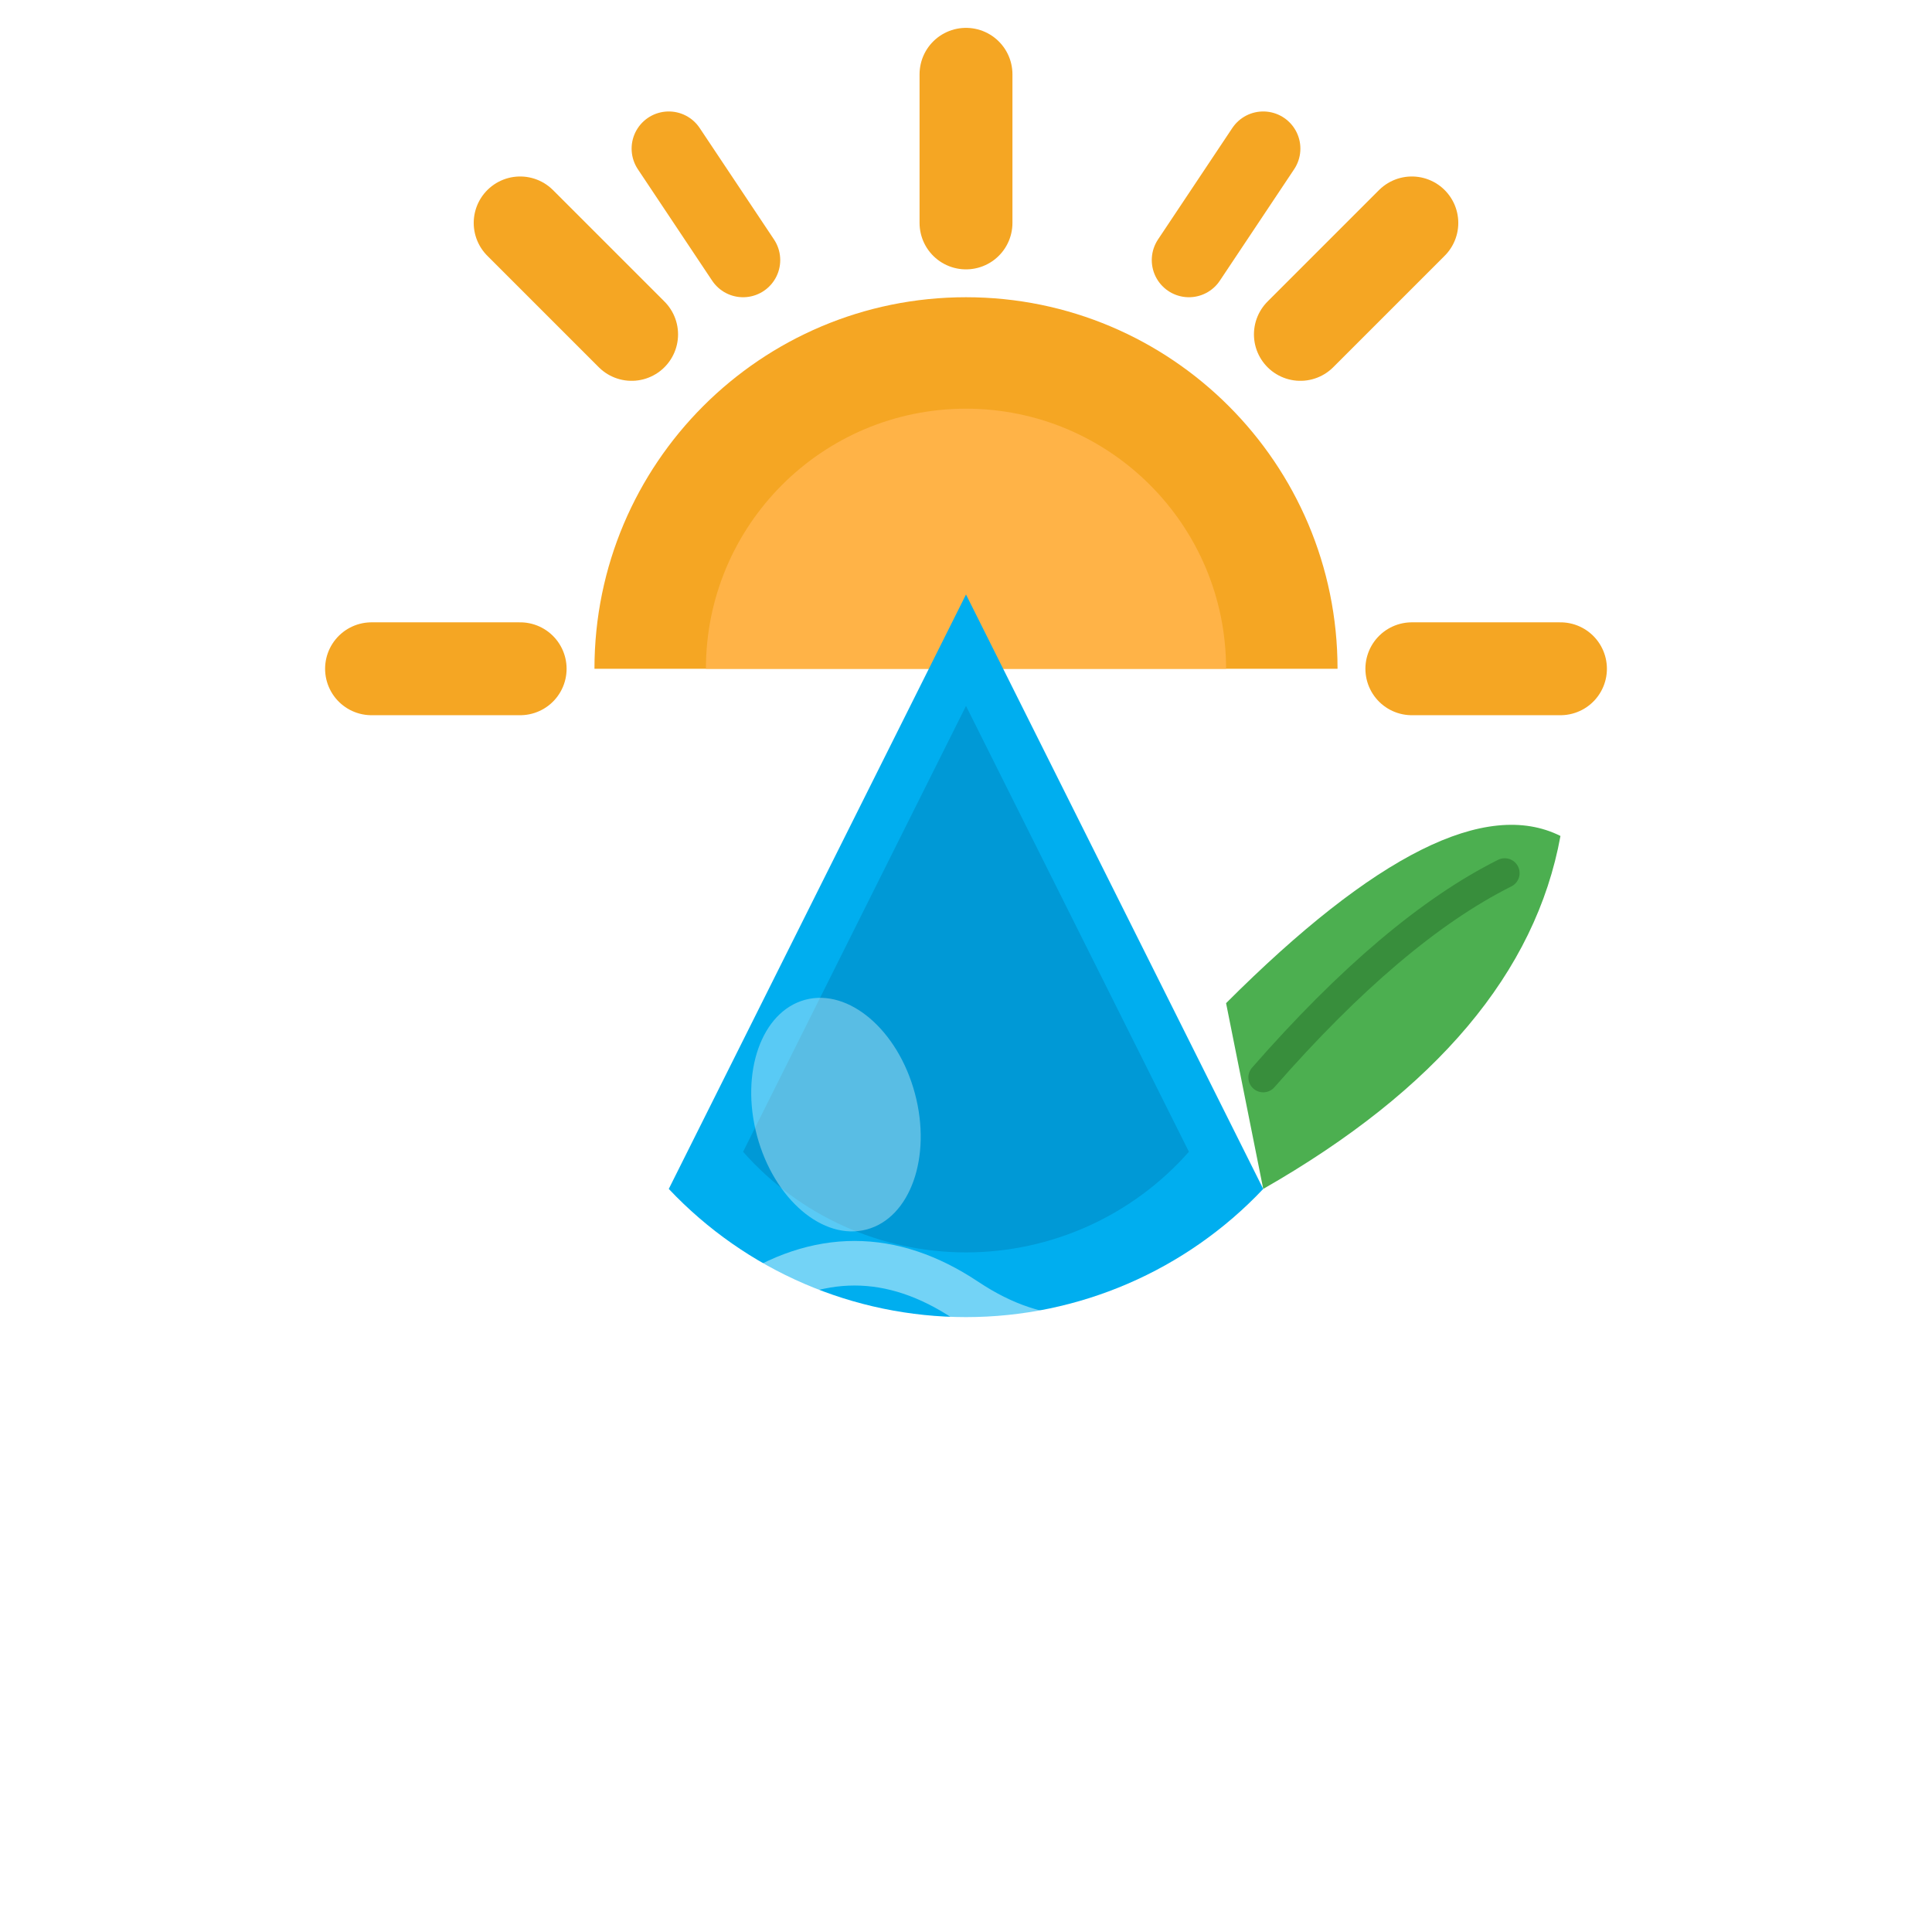
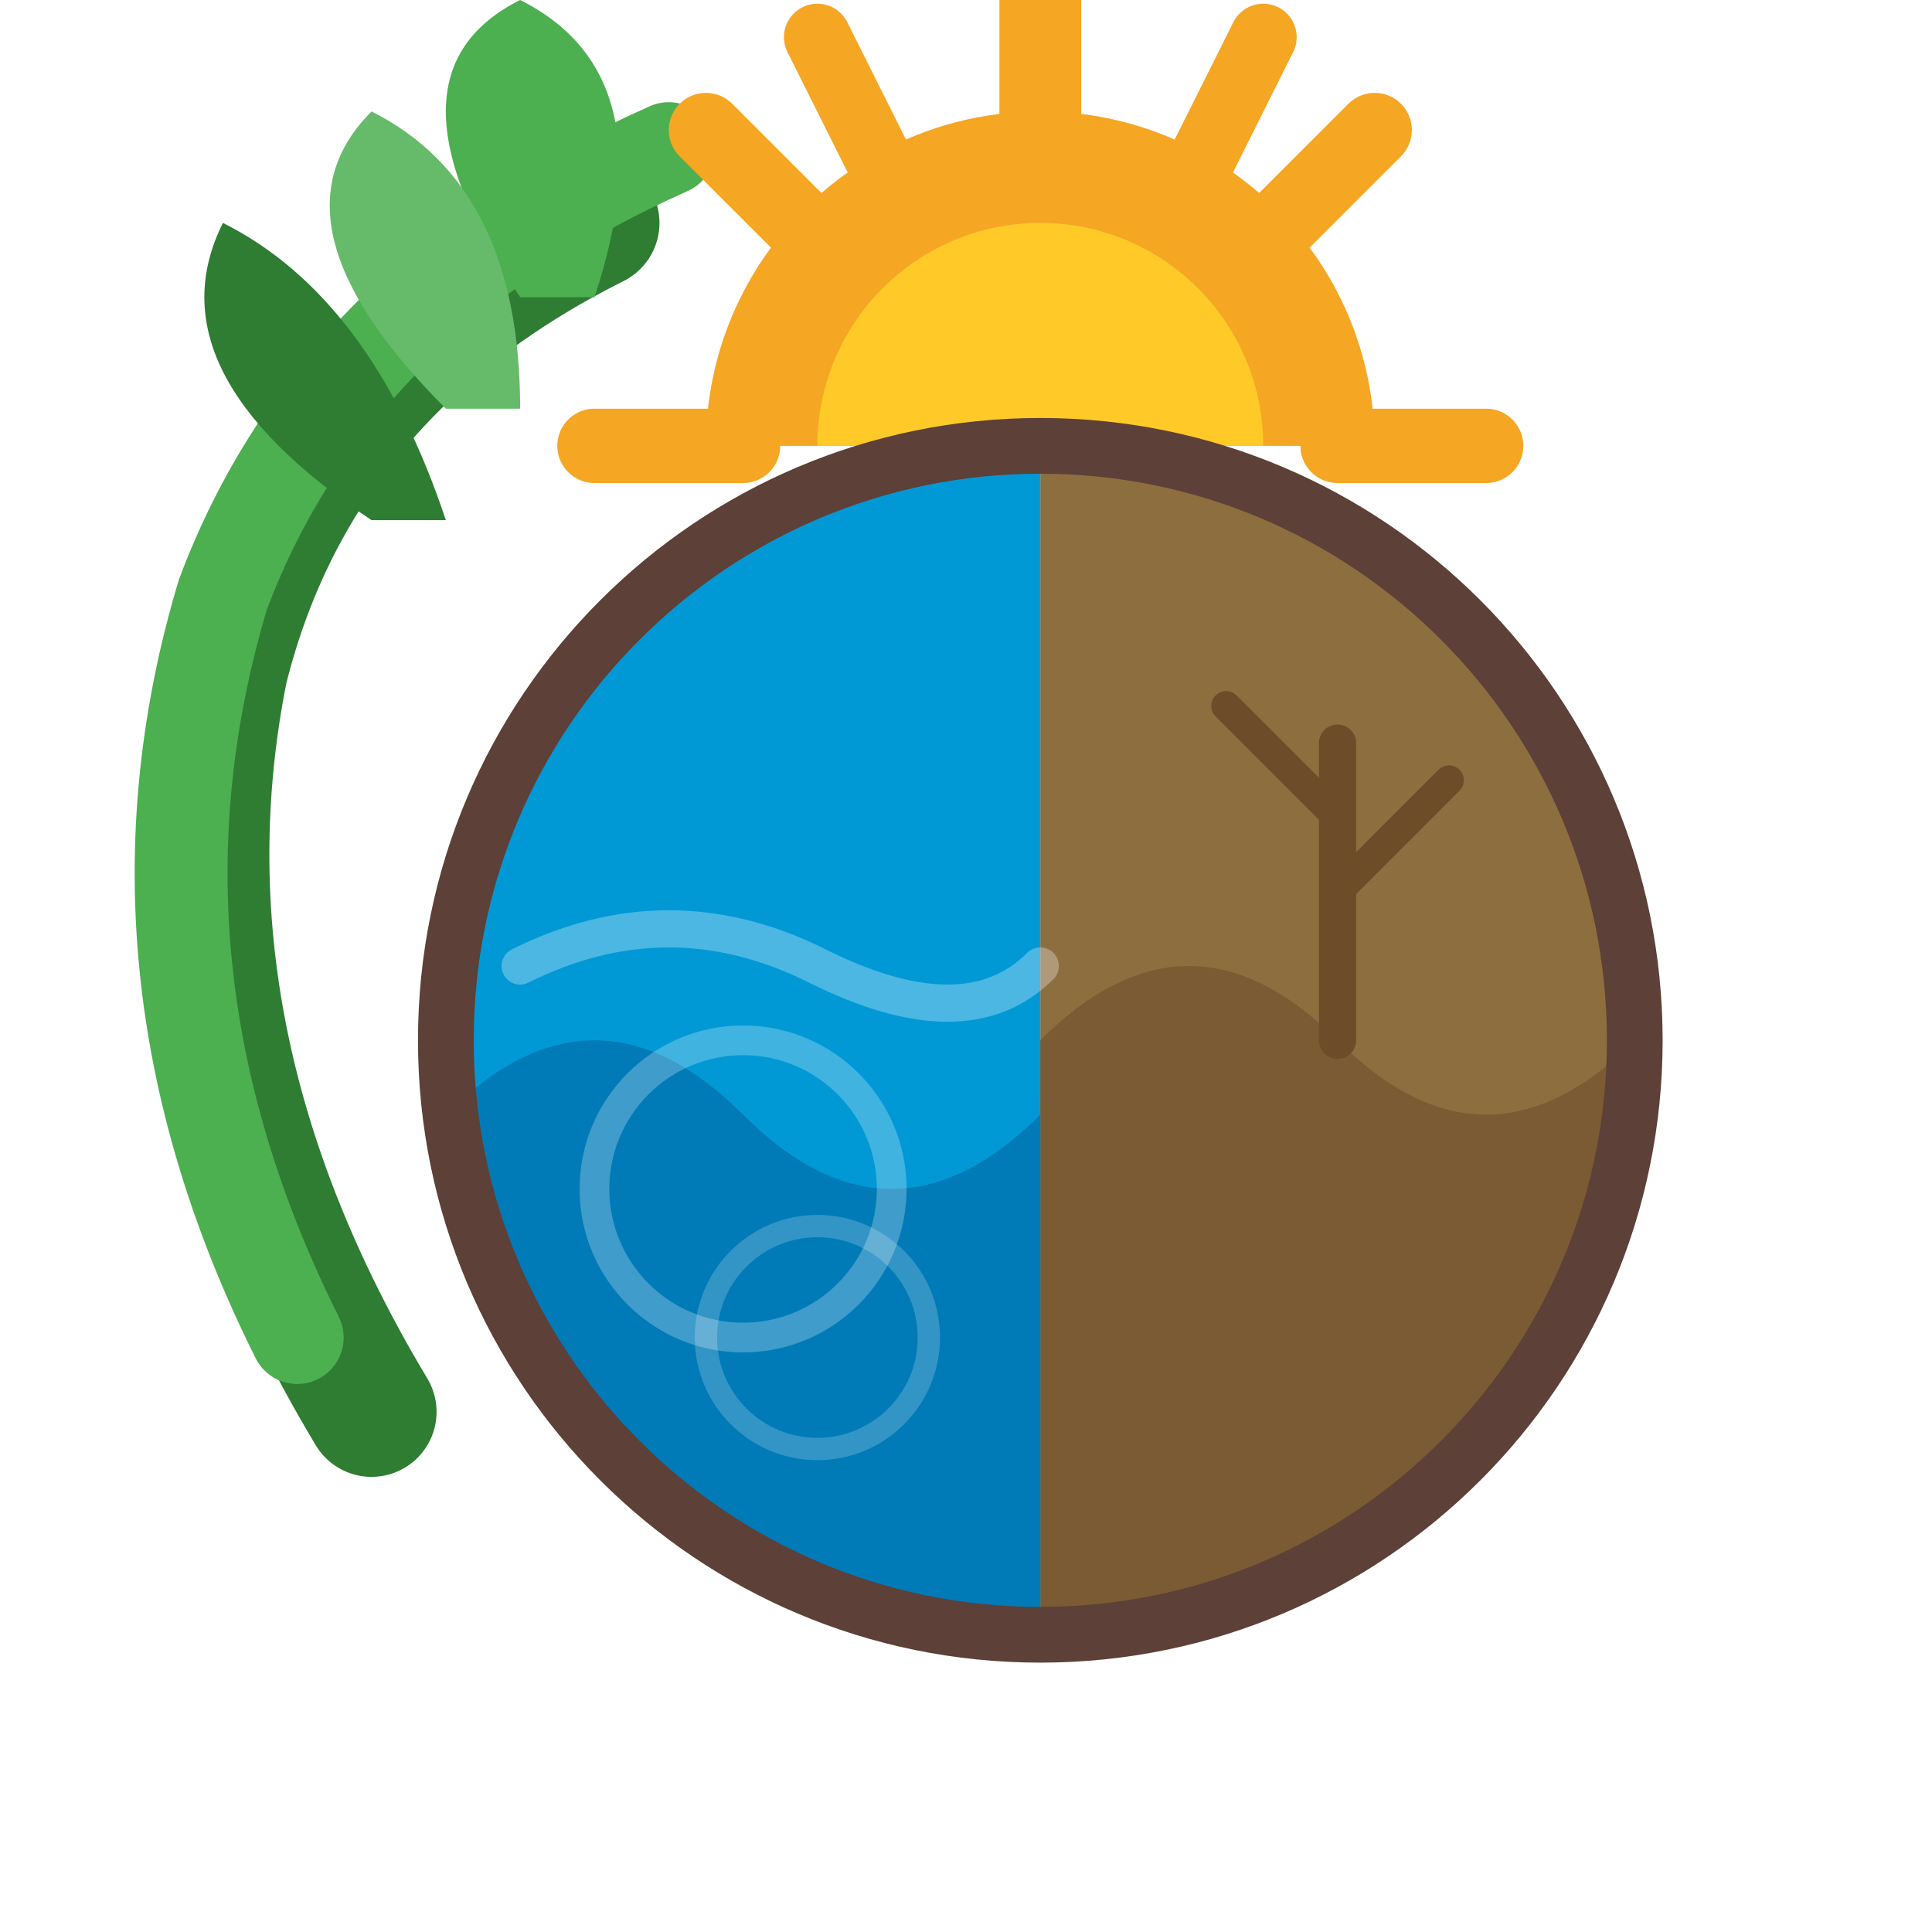
<svg xmlns="http://www.w3.org/2000/svg" viewBox="0 0 52 52" width="52" height="52">
-   <g transform="translate(26, 18)">
-     <line x1="0" y1="-12" x2="0" y2="-16" stroke="#F5A623" stroke-width="2.5" stroke-linecap="round" />
-     <line x1="9" y1="-9" x2="12" y2="-12" stroke="#F5A623" stroke-width="2.5" stroke-linecap="round" />
-     <line x1="12" y1="0" x2="16" y2="0" stroke="#F5A623" stroke-width="2.5" stroke-linecap="round" />
-     <line x1="-9" y1="-9" x2="-12" y2="-12" stroke="#F5A623" stroke-width="2.5" stroke-linecap="round" />
-     <line x1="-12" y1="0" x2="-16" y2="0" stroke="#F5A623" stroke-width="2.5" stroke-linecap="round" />
-     <line x1="6" y1="-11" x2="8" y2="-14" stroke="#F5A623" stroke-width="2" stroke-linecap="round" />
-     <line x1="-6" y1="-11" x2="-8" y2="-14" stroke="#F5A623" stroke-width="2" stroke-linecap="round" />
-     <path d="M-10,0 A10,10 0 0,1 10,0" fill="#F5A623" />
-     <path d="M-7,0 A7,7 0 0,1 7,0" fill="#FFB347" />
+   <path d="M10,38 Q4,28 6,18 Q8,10 16,6" fill="none" stroke="#2E7D32" stroke-width="3.5" stroke-linecap="round" />
+   <path d="M8,36 Q3,26 6,16 Q9,8 18,4" fill="none" stroke="#4CAF50" stroke-width="2.5" stroke-linecap="round" />
+   <path d="M14,8 Q10,2 14,0 Q18,2 16,8 Z" fill="#4CAF50" />
+   <path d="M10,14 Q4,10 6,6 Q10,8 12,14 Z" fill="#2E7D32" />
+   <path d="M12,11 Q7,6 10,3 Q14,5 14,11 Z" fill="#66BB6A" />
+   <g transform="translate(28, 12)">
+     <line x1="0" y1="-8" x2="0" y2="-12" stroke="#F5A623" stroke-width="2.2" stroke-linecap="round" />
+     <line x1="6" y1="-5.5" x2="9" y2="-8.5" stroke="#F5A623" stroke-width="2" stroke-linecap="round" />
+     <line x1="8" y1="0" x2="12" y2="0" stroke="#F5A623" stroke-width="2" stroke-linecap="round" />
+     <line x1="-6" y1="-5.5" x2="-9" y2="-8.5" stroke="#F5A623" stroke-width="2" stroke-linecap="round" />
+     <line x1="-8" y1="0" x2="-12" y2="0" stroke="#F5A623" stroke-width="2" stroke-linecap="round" />
+     <line x1="4" y1="-7" x2="6" y2="-11" stroke="#F5A623" stroke-width="1.8" stroke-linecap="round" />
+     <line x1="-4" y1="-7" x2="-6" y2="-11" stroke="#F5A623" stroke-width="1.8" stroke-linecap="round" />
+     <path d="M-9,0 A9,9 0 0,1 9,0" fill="#F5A623" />
+     <path d="M-6,0 A6,6 0 0,1 6,0" fill="#FFCA28" />
  </g>
-   <path d="M26,16 Q26,16 18,32 A11,11 0 0,0 34,32 Q26,16 26,16 Z" fill="#00AEEF" />
-   <path d="M26,19 Q26,19 20,31 A8,8 0 0,0 32,31 Q26,19 26,19 Z" fill="#0099D6" />
-   <ellipse cx="22.5" cy="30" rx="2.2" ry="3.2" fill="rgba(255,255,255,0.35)" transform="rotate(-15,22.5,30)" />
-   <path d="M33,27 Q39,21 42,22.5 Q41,28 34,32 Z" fill="#4CAF50" />
-   <path d="M34,29 Q37.5,25 40.5,23.5" fill="none" stroke="#388E3C" stroke-width="0.8" stroke-linecap="round" />
-   <path d="M20,35 Q23,33 26,35 Q29,37 32,35" fill="none" stroke="rgba(255,255,255,0.45)" stroke-width="1.2" stroke-linecap="round" />
+   <clipPath id="circleClip">
+     <circle cx="28" cy="28" r="16" />
+   </clipPath>
+   <g clip-path="url(#circleClip)">
+     <path d="M28,12 L44,12 L44,44 L28,44 Z" fill="#8D6E3F" />
+     <path d="M28,28 Q32,24 36,28 Q40,32 44,28 L44,44 L28,44 Z" fill="#7B5B33" />
+     <line x1="36" y1="20" x2="36" y2="28" stroke="#6D4C2A" stroke-width="1" stroke-linecap="round" />
+     <line x1="36" y1="22" x2="33" y2="19" stroke="#6D4C2A" stroke-width="0.8" stroke-linecap="round" />
+     <line x1="36" y1="24" x2="39" y2="21" stroke="#6D4C2A" stroke-width="0.8" stroke-linecap="round" />
+     <path d="M12,12 L28,12 L28,44 L12,44 Z" fill="#0099D6" />
+     <path d="M12,30 Q16,26 20,30 Q24,34 28,30 L28,44 L12,44 Z" fill="#007BB8" />
+     <circle cx="20" cy="32" r="4" fill="none" stroke="rgba(255,255,255,0.25)" stroke-width="0.8" />
+     <circle cx="22" cy="36" r="3" fill="none" stroke="rgba(255,255,255,0.2)" stroke-width="0.6" />
+     <path d="M14,26 Q18,24 22,26 Q26,28 28,26" fill="none" stroke="rgba(255,255,255,0.3)" stroke-width="1" stroke-linecap="round" />
+   </g>
+   <circle cx="28" cy="28" r="16" fill="none" stroke="#5D4037" stroke-width="1.5" />
</svg>
